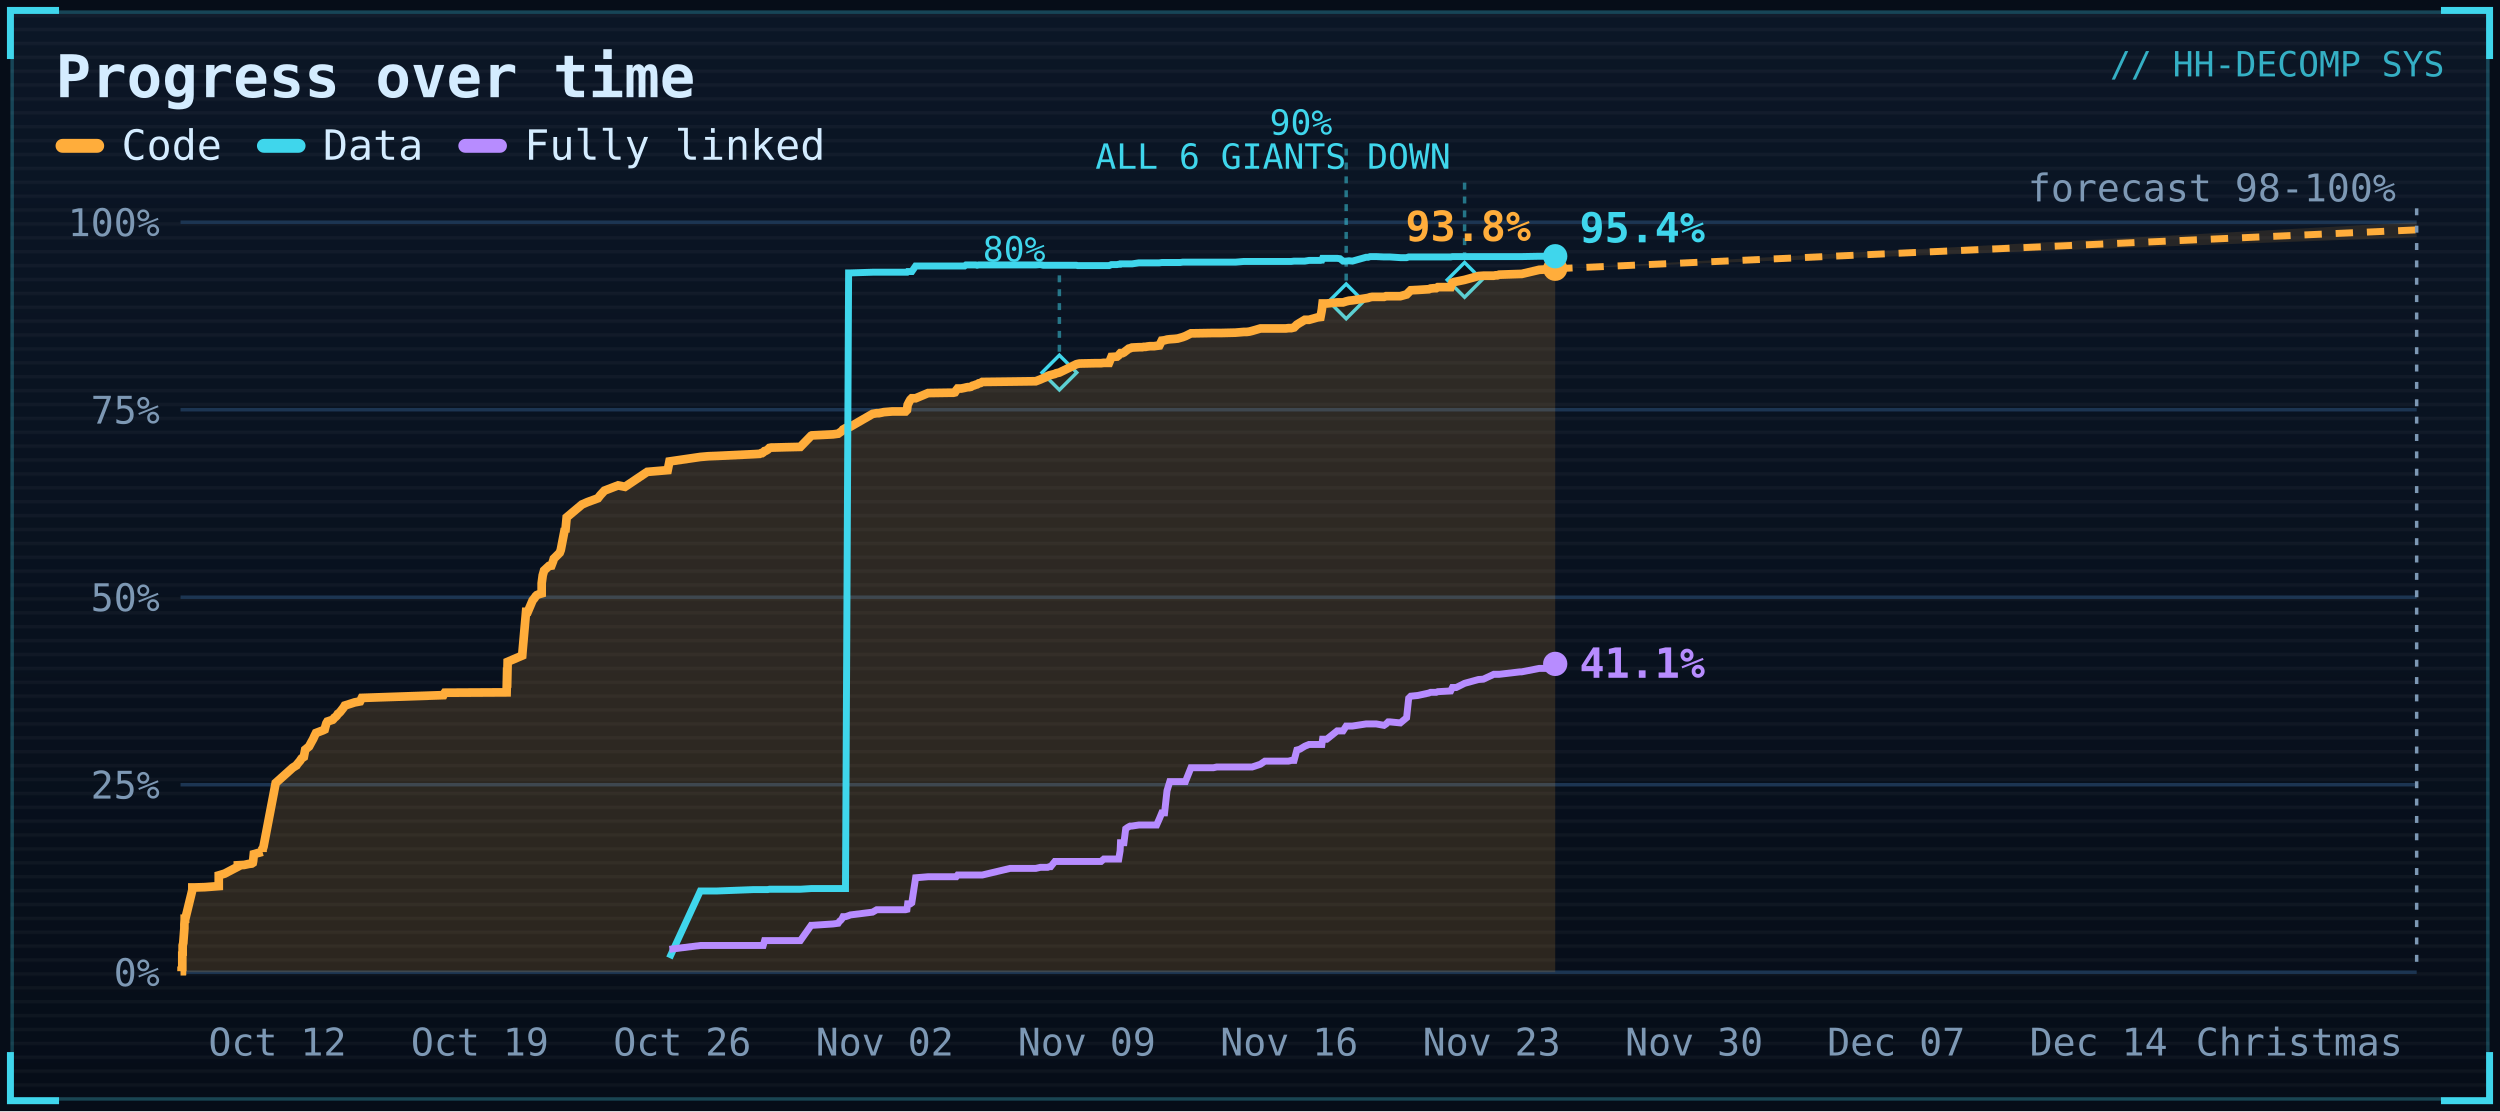
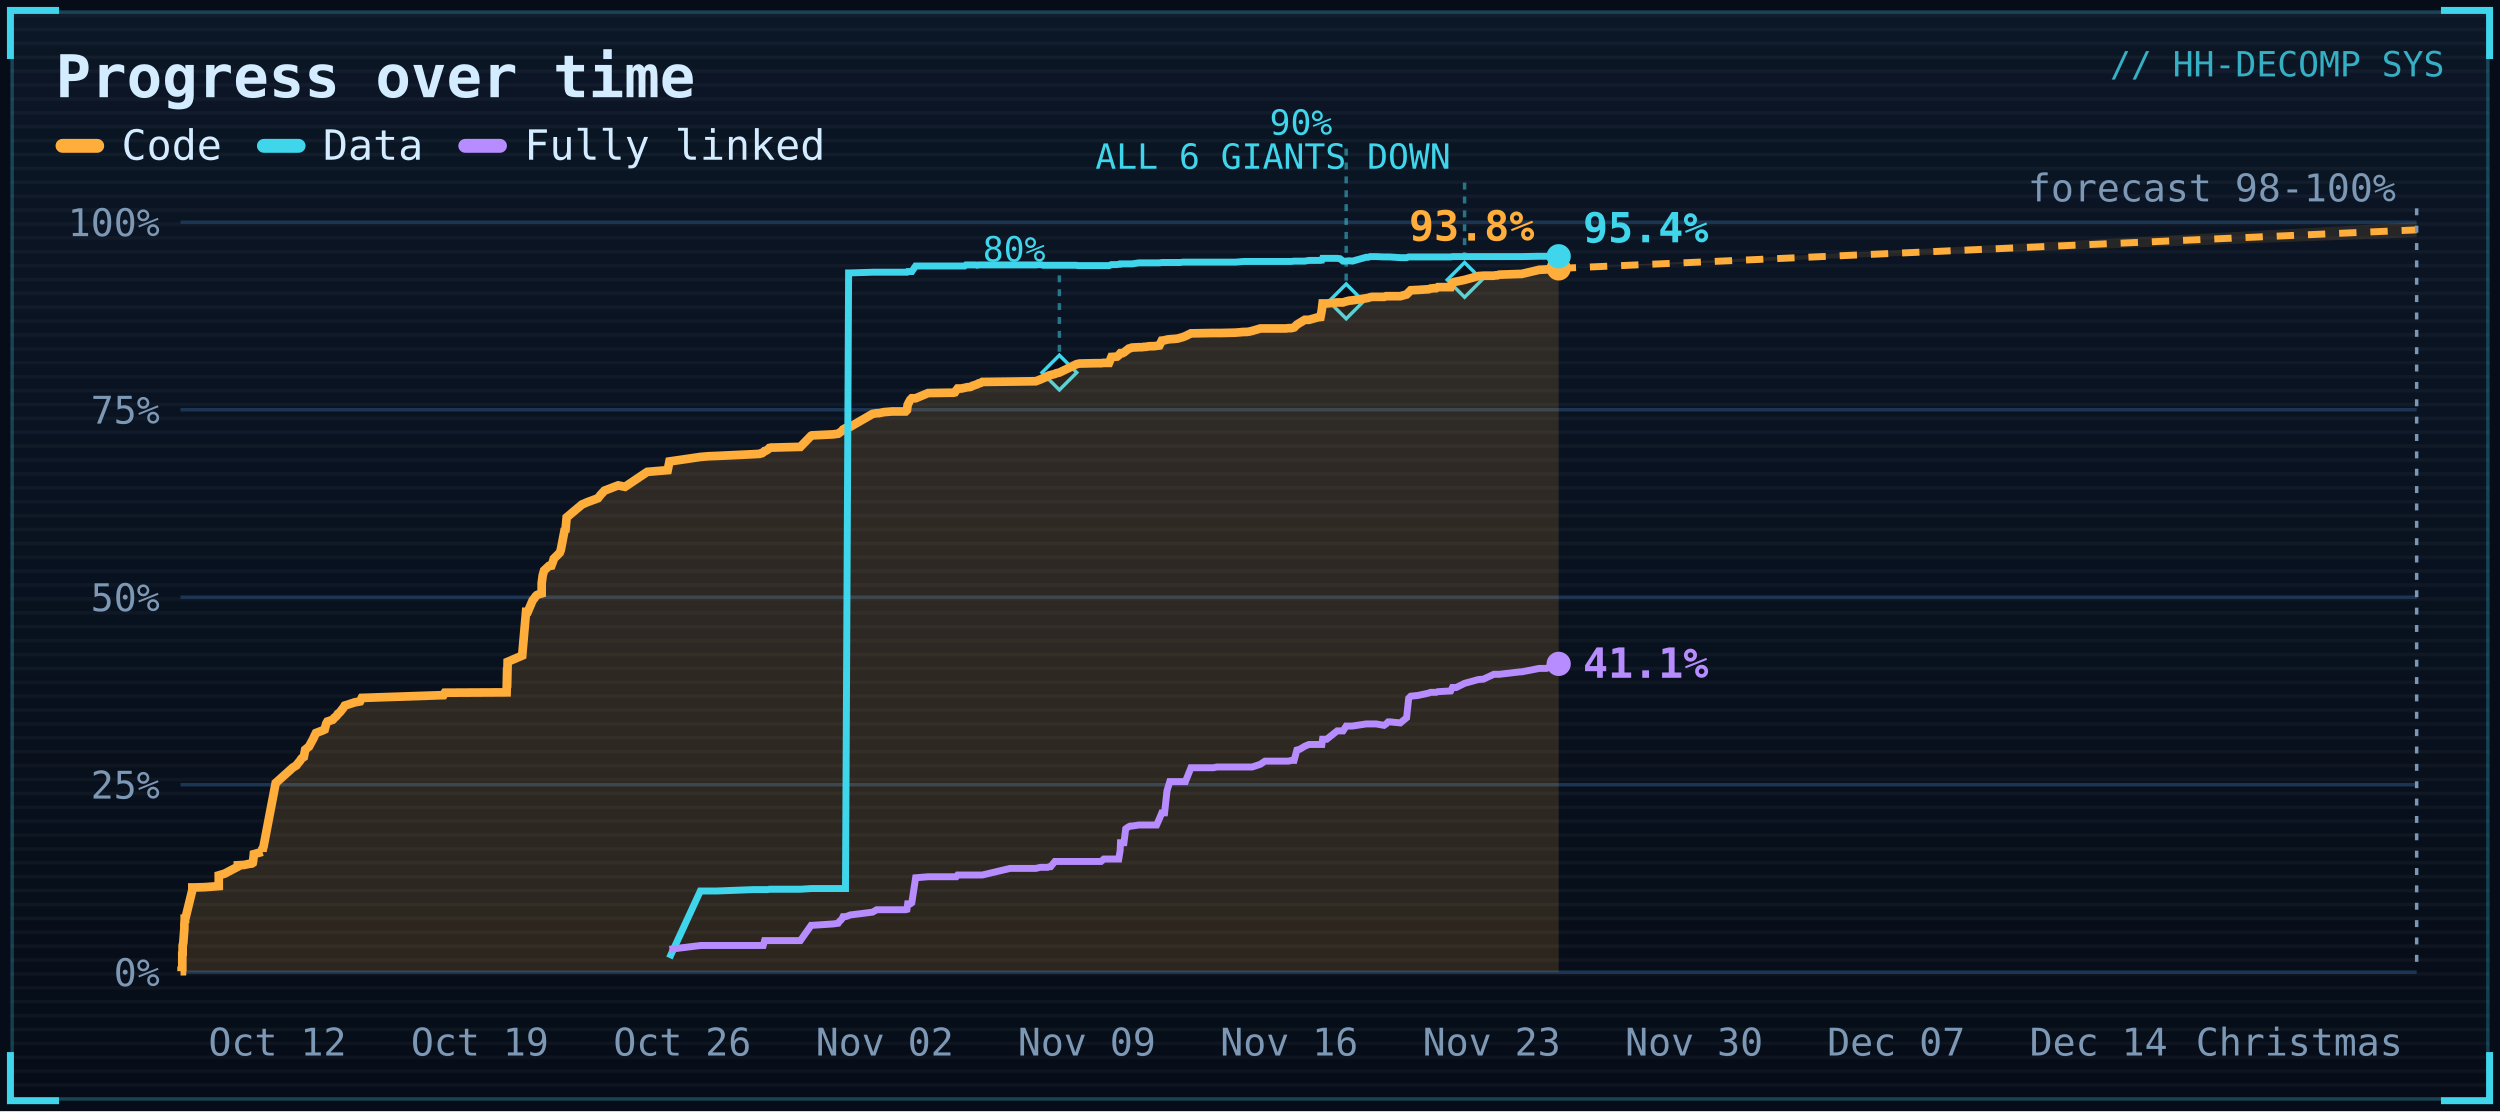
<svg xmlns="http://www.w3.org/2000/svg" viewBox="0 0 720 320" width="720" height="320" font-family="'Share Tech Mono','Eurostile','Bank Gothic',Consolas,'DejaVu Sans Mono',monospace" role="img" aria-label="Progress over time">
  <defs>
    <pattern id="scan" width="4" height="4" patternUnits="userSpaceOnUse">
      <rect width="4" height="1" fill="#ffffff" opacity="0.035" />
    </pattern>
    <linearGradient id="panel" x1="0" y1="0" x2="0" y2="1">
      <stop offset="0" stop-color="#0b1626" />
      <stop offset="1" stop-color="#060d18" />
    </linearGradient>
  </defs>
  <rect width="100%" height="100%" fill="#060d18" />
  <rect x="3" y="3" width="714" height="314" fill="url(#panel)" />
  <rect x="3" y="3" width="714" height="314" fill="url(#scan)" />
  <rect x="3.5" y="3.5" width="713" height="313" fill="none" stroke="#3fd6ec" stroke-opacity="0.25" />
  <path d="M3,17 V3 H17" fill="none" stroke="#3fd6ec" stroke-width="2" />
  <path d="M703,3 H717 V17" fill="none" stroke="#3fd6ec" stroke-width="2" />
  <path d="M3,303 V317 H17" fill="none" stroke="#3fd6ec" stroke-width="2" />
  <path d="M703,317 H717 V303" fill="none" stroke="#3fd6ec" stroke-width="2" />
  <text x="704" y="22" font-size="10" fill="#3fd6ec" text-anchor="end" opacity="0.8">// HH-DECOMP SYS</text>
  <text x="16" y="28" font-size="17" font-weight="600" fill="#d4ecff">Progress over time</text>
  <rect x="16" y="40" width="14" height="4" rx="2" fill="#ffad3b" />
  <text x="35" y="46" font-size="12" fill="#d4ecff">Code</text>
  <rect x="74" y="40" width="14" height="4" rx="2" fill="#3fd6ec" />
  <text x="93" y="46" font-size="12" fill="#d4ecff">Data</text>
  <rect x="132" y="40" width="14" height="4" rx="2" fill="#b78cff" />
  <text x="151" y="46" font-size="12" fill="#d4ecff">Fully linked</text>
  <line x1="52" y1="280.0" x2="696" y2="280.0" stroke="#1c3552" />
  <text x="46" y="284.0" font-size="11" fill="#7d98b4" text-anchor="end">0%</text>
  <line x1="52" y1="226.0" x2="696" y2="226.0" stroke="#1c3552" />
  <text x="46" y="230.0" font-size="11" fill="#7d98b4" text-anchor="end">25%</text>
  <line x1="52" y1="172.0" x2="696" y2="172.0" stroke="#1c3552" />
  <text x="46" y="176.0" font-size="11" fill="#7d98b4" text-anchor="end">50%</text>
  <line x1="52" y1="118.0" x2="696" y2="118.0" stroke="#1c3552" />
  <text x="46" y="122.0" font-size="11" fill="#7d98b4" text-anchor="end">75%</text>
  <line x1="52" y1="64.0" x2="696" y2="64.0" stroke="#1c3552" />
  <text x="46" y="68.0" font-size="11" fill="#7d98b4" text-anchor="end">100%</text>
  <text x="79.9" y="304" font-size="11" fill="#7d98b4" text-anchor="middle">Oct 12</text>
  <text x="138.2" y="304" font-size="11" fill="#7d98b4" text-anchor="middle">Oct 19</text>
  <text x="196.5" y="304" font-size="11" fill="#7d98b4" text-anchor="middle">Oct 26</text>
  <text x="254.8" y="304" font-size="11" fill="#7d98b4" text-anchor="middle">Nov 02</text>
  <text x="313.0" y="304" font-size="11" fill="#7d98b4" text-anchor="middle">Nov 09</text>
  <text x="371.3" y="304" font-size="11" fill="#7d98b4" text-anchor="middle">Nov 16</text>
  <text x="429.6" y="304" font-size="11" fill="#7d98b4" text-anchor="middle">Nov 23</text>
  <text x="487.9" y="304" font-size="11" fill="#7d98b4" text-anchor="middle">Nov 30</text>
  <text x="546.1" y="304" font-size="11" fill="#7d98b4" text-anchor="middle">Dec 07</text>
  <text x="604.4" y="304" font-size="11" fill="#7d98b4" text-anchor="middle">Dec 14</text>
-   <polygon points="447.9,77.4 696.0,64.0 696.0,68.3" fill="#ffad3b" opacity="0.12" />
-   <line x1="447.9" y1="77.4" x2="696.0" y2="66.2" stroke="#ffad3b" stroke-width="2" stroke-dasharray="5,4" />
+   <polygon points="448.9,77.3 696.0,64.0 696.0,68.3" fill="#ffad3b" opacity="0.12" />
+   <line x1="448.9" y1="77.3" x2="696.0" y2="66.2" stroke="#ffad3b" stroke-width="2" stroke-dasharray="5,4" />
  <line x1="696.0" y1="60" x2="696.0" y2="280.0" stroke="#7d98b4" stroke-dasharray="2,3" />
  <text x="692.0" y="304" font-size="11" fill="#7d98b4" text-anchor="end">Christmas</text>
  <text x="690.0" y="58.0" font-size="11" fill="#7d98b4" text-anchor="end">forecast 98-100%</text>
  <path d="M305.1,102.3 l5,5 l-5,5 l-5,-5 z" fill="#060d18" stroke="#3fd6ec" />
  <line x1="305.1" y1="101.3" x2="305.1" y2="77.3" stroke="#3fd6ec" stroke-opacity="0.5" stroke-dasharray="2,2" />
  <text x="301.1" y="75.3" font-size="10" fill="#3fd6ec" text-anchor="end">80%</text>
  <path d="M387.7,81.8 l5,5 l-5,5 l-5,-5 z" fill="#060d18" stroke="#3fd6ec" />
  <line x1="387.7" y1="80.8" x2="387.7" y2="40.8" stroke="#3fd6ec" stroke-opacity="0.5" stroke-dasharray="2,2" />
  <text x="383.7" y="38.8" font-size="10" fill="#3fd6ec" text-anchor="end">90%</text>
  <path d="M421.8,75.6 l5,5 l-5,5 l-5,-5 z" fill="#060d18" stroke="#3fd6ec" />
  <line x1="421.8" y1="74.6" x2="421.8" y2="50.6" stroke="#3fd6ec" stroke-opacity="0.5" stroke-dasharray="2,2" />
  <text x="417.8" y="48.6" font-size="10" fill="#3fd6ec" text-anchor="end">ALL 6 GIANTS DOWN</text>
-   <polygon points="52.0,280.0 52.0,279.7 52.0,279.7 52.1,279.7 52.1,279.7 52.3,279.7 52.3,279.7 52.3,279.7 52.3,279.7 52.3,279.6 52.3,279.6 52.3,279.6 52.3,279.6 52.4,279.6 52.4,279.5 52.4,279.5 52.4,279.5 52.4,279.5 52.4,279.5 52.4,279.4 52.4,279.4 52.4,279.4 52.4,279.4 52.4,279.4 52.4,279.3 52.4,279.3 52.4,279.3 52.4,279.3 52.4,279.2 52.4,279.2 52.5,279.1 52.5,279.1 52.5,279.0 52.5,279.0 52.5,278.9 52.5,278.9 52.5,278.9 52.5,278.8 52.5,278.8 52.5,278.7 52.5,278.7 52.5,278.6 52.5,274.0 52.6,275.3 52.6,274.0 52.6,274.0 52.6,274.0 52.6,272.9 52.6,272.3 52.8,271.5 52.8,271.3 53.1,267.4 53.1,267.0 53.1,266.2 53.2,264.8 53.2,264.7 53.2,264.6 53.3,264.6 53.3,264.4 53.3,264.3 53.3,264.4 53.3,264.4 53.3,264.4 53.4,264.5 55.4,256.3 55.4,255.7 55.4,255.6 55.7,255.6 55.8,255.6 59.0,255.5 63.0,255.2 63.0,252.1 64.7,251.6 68.5,249.6 68.5,249.2 70.3,249.1 71.7,248.8 72.5,248.7 72.5,248.7 72.8,248.5 72.9,248.0 73.1,246.0 75.6,245.3 75.6,245.4 75.6,244.5 75.7,244.4 75.9,243.8 79.4,225.5 84.3,221.1 85.4,220.4 85.5,220.2 86.5,219.0 86.6,218.8 86.9,218.4 87.5,218.0 87.9,215.9 89.0,215.0 89.7,213.7 90.2,212.8 90.6,211.9 91.0,211.1 93.1,210.3 93.5,210.1 93.7,209.3 94.0,208.3 94.3,207.8 95.8,207.3 96.0,207.1 96.3,206.7 96.6,206.5 97.0,206.1 97.3,205.6 97.6,205.4 98.0,205.0 98.3,204.6 98.7,204.1 99.0,203.7 99.3,203.2 101.5,202.5 102.1,202.3 103.7,202.0 104.2,201.0 127.7,200.2 127.9,199.8 128.1,199.5 145.9,199.4 146.0,195.1 146.1,195.2 146.2,190.6 150.4,188.8 150.5,187.5 151.5,176.2 152.0,176.2 153.4,172.9 153.9,172.3 154.3,171.7 154.6,171.4 155.3,171.1 156.0,170.9 156.0,168.0 156.3,165.7 156.7,164.3 158.1,163.0 158.8,162.9 159.3,161.6 159.5,160.9 161.2,159.2 161.5,158.4 162.7,152.2 162.8,153.3 163.2,149.0 167.6,145.3 169.2,144.6 172.2,143.5 172.9,142.6 174.1,141.3 178.0,139.8 180.0,140.2 186.4,135.9 192.3,135.4 192.8,132.9 201.7,131.6 204.0,131.4 206.6,131.3 217.1,130.8 218.8,130.7 219.2,130.5 219.5,130.5 219.8,130.3 220.2,129.9 220.6,129.8 221.1,129.5 221.6,129.0 222.1,128.9 222.6,128.9 226.3,128.8 230.5,128.7 233.6,125.5 233.8,125.4 239.9,125.1 241.4,124.9 241.8,124.6 242.1,124.4 242.5,124.1 242.8,123.7 243.5,123.3 244.4,123.1 244.9,122.9 251.3,119.2 252.5,119.0 253.1,119.0 254.1,118.8 254.5,118.7 257.0,118.5 260.8,118.5 261.2,118.1 261.4,116.6 261.8,115.8 262.2,115.1 262.6,114.7 263.7,114.7 267.3,113.2 267.5,113.2 273.9,113.1 274.6,113.1 275.0,113.0 275.4,112.4 275.8,111.9 276.4,111.9 276.8,111.9 277.3,111.8 277.8,111.7 278.2,111.6 278.7,111.5 279.1,111.5 279.6,111.4 280.1,111.1 280.5,111.0 281.0,110.8 281.4,110.7 281.9,110.4 282.4,110.3 282.9,110.0 290.9,109.9 298.3,109.8 299.6,109.3 300.5,108.9 301.3,108.6 301.7,108.3 302.2,108.1 302.6,108.0 303.8,107.7 304.2,107.5 305.1,107.3 310.0,104.9 310.4,104.8 310.9,104.7 315.6,104.6 316.0,104.6 317.1,104.6 317.9,104.5 318.9,104.5 319.4,104.5 320.1,102.8 321.7,102.7 322.2,102.3 322.6,101.8 322.7,101.7 323.3,101.7 323.7,101.5 324.2,101.1 324.6,100.8 325.1,100.4 325.5,100.3 326.0,100.1 328.0,100.0 328.9,100.0 329.4,99.9 329.9,99.9 330.4,99.8 331.2,99.7 331.7,99.7 332.4,99.7 333.1,99.6 333.9,99.5 334.6,98.1 335.4,98.0 336.1,97.8 336.9,97.7 338.3,97.6 339.2,97.5 339.9,97.3 340.6,97.1 341.4,96.8 343.0,96.0 343.8,96.0 349.5,95.9 350.4,95.9 351.1,95.9 351.8,95.9 355.8,95.8 358.2,95.6 359.0,95.6 359.8,95.5 360.6,95.3 363.0,94.6 364.3,94.6 370.3,94.6 371.1,94.5 371.9,94.5 372.7,94.3 373.5,93.5 374.3,93.0 375.8,92.1 377.0,92.1 379.5,91.4 380.3,91.3 380.6,89.7 380.7,89.1 380.9,87.4 382.1,87.4 385.1,87.1 385.9,87.1 386.8,87.1 387.7,86.8 388.5,86.6 389.5,86.5 393.4,85.9 394.0,85.8 394.6,85.6 395.2,85.5 395.8,85.5 396.4,85.5 398.6,85.5 399.2,85.3 399.8,85.3 400.3,85.3 403.3,85.3 405.1,84.8 405.7,84.2 406.3,83.6 408.3,83.5 411.5,83.3 412.0,83.1 413.0,83.0 413.6,83.0 414.1,82.7 417.8,82.7 418.3,81.4 418.8,81.2 419.4,81.1 421.8,80.6 425.8,79.5 427.2,79.4 430.2,79.4 430.7,79.3 431.2,79.3 431.8,79.1 437.7,78.9 438.2,78.9 443.3,77.7 445.4,77.6 447.9,77.4 447.9,280.0" fill="#ffad3b" opacity="0.15" />
-   <polyline points="52.0,279.7 52.0,279.7 52.1,279.7 52.1,279.7 52.3,279.7 52.3,279.7 52.3,279.7 52.3,279.7 52.3,279.6 52.3,279.6 52.3,279.6 52.3,279.6 52.4,279.6 52.4,279.5 52.4,279.5 52.4,279.5 52.4,279.5 52.4,279.5 52.4,279.4 52.4,279.4 52.4,279.4 52.4,279.4 52.4,279.4 52.4,279.3 52.4,279.3 52.4,279.3 52.4,279.3 52.4,279.2 52.4,279.2 52.5,279.1 52.5,279.1 52.5,279.0 52.5,279.0 52.5,278.9 52.5,278.9 52.5,278.9 52.5,278.8 52.5,278.8 52.5,278.7 52.5,278.7 52.5,278.6 52.5,274.0 52.6,275.3 52.6,274.0 52.6,274.0 52.6,274.0 52.6,272.9 52.6,272.3 52.8,271.5 52.8,271.3 53.1,267.4 53.1,267.0 53.1,266.2 53.2,264.8 53.2,264.7 53.2,264.6 53.3,264.6 53.3,264.4 53.3,264.3 53.3,264.4 53.3,264.4 53.3,264.4 53.4,264.5 55.4,256.3 55.4,255.7 55.4,255.6 55.7,255.6 55.8,255.6 59.0,255.5 63.0,255.2 63.0,252.1 64.7,251.6 68.5,249.6 68.5,249.2 70.3,249.1 71.7,248.8 72.5,248.7 72.5,248.7 72.8,248.5 72.9,248.0 73.1,246.0 75.6,245.3 75.6,245.4 75.6,244.5 75.7,244.4 75.9,243.8 79.4,225.5 84.3,221.1 85.4,220.4 85.5,220.2 86.5,219.0 86.6,218.8 86.9,218.4 87.5,218.0 87.9,215.9 89.0,215.0 89.7,213.7 90.2,212.8 90.6,211.9 91.0,211.1 93.1,210.3 93.5,210.1 93.7,209.3 94.0,208.3 94.3,207.8 95.8,207.3 96.0,207.1 96.3,206.7 96.6,206.5 97.0,206.1 97.3,205.6 97.6,205.4 98.0,205.0 98.3,204.6 98.7,204.1 99.0,203.7 99.3,203.2 101.5,202.5 102.1,202.3 103.7,202.0 104.2,201.0 127.7,200.2 127.9,199.8 128.1,199.5 145.9,199.4 146.0,195.1 146.1,195.2 146.2,190.6 150.4,188.8 150.5,187.5 151.5,176.2 152.0,176.2 153.4,172.9 153.9,172.3 154.3,171.7 154.6,171.4 155.3,171.1 156.0,170.9 156.0,168.0 156.3,165.7 156.7,164.3 158.1,163.0 158.8,162.9 159.3,161.6 159.5,160.9 161.2,159.2 161.5,158.4 162.7,152.2 162.8,153.3 163.2,149.0 167.6,145.3 169.2,144.6 172.2,143.5 172.9,142.6 174.1,141.3 178.0,139.8 180.0,140.2 186.4,135.9 192.3,135.4 192.8,132.9 201.7,131.6 204.0,131.4 206.6,131.3 217.1,130.8 218.8,130.7 219.2,130.5 219.5,130.5 219.8,130.3 220.2,129.9 220.6,129.8 221.1,129.5 221.6,129.0 222.1,128.9 222.6,128.9 226.3,128.8 230.5,128.7 233.6,125.5 233.8,125.4 239.9,125.1 241.4,124.9 241.8,124.6 242.1,124.4 242.5,124.1 242.8,123.7 243.5,123.3 244.4,123.1 244.9,122.9 251.3,119.2 252.5,119.0 253.1,119.0 254.1,118.8 254.5,118.7 257.0,118.5 260.8,118.5 261.2,118.1 261.4,116.6 261.8,115.8 262.2,115.1 262.6,114.7 263.7,114.7 267.3,113.2 267.5,113.2 273.9,113.1 274.6,113.1 275.0,113.0 275.4,112.4 275.8,111.9 276.4,111.9 276.8,111.9 277.3,111.8 277.8,111.7 278.2,111.6 278.7,111.5 279.1,111.5 279.6,111.4 280.1,111.1 280.5,111.0 281.0,110.8 281.4,110.7 281.9,110.4 282.4,110.3 282.9,110.0 290.9,109.9 298.3,109.8 299.6,109.3 300.5,108.9 301.3,108.6 301.7,108.3 302.2,108.1 302.6,108.0 303.8,107.7 304.2,107.5 305.1,107.3 310.0,104.9 310.4,104.8 310.9,104.7 315.6,104.6 316.0,104.6 317.1,104.6 317.9,104.5 318.9,104.5 319.4,104.5 320.1,102.8 321.7,102.7 322.2,102.3 322.6,101.8 322.7,101.7 323.3,101.7 323.7,101.5 324.2,101.1 324.6,100.8 325.1,100.4 325.5,100.3 326.0,100.1 328.0,100.0 328.9,100.0 329.4,99.9 329.9,99.9 330.4,99.8 331.2,99.7 331.7,99.7 332.4,99.7 333.1,99.6 333.9,99.5 334.6,98.1 335.4,98.0 336.1,97.8 336.9,97.7 338.3,97.6 339.2,97.5 339.9,97.3 340.6,97.1 341.4,96.8 343.0,96.0 343.8,96.0 349.5,95.9 350.4,95.9 351.1,95.9 351.8,95.9 355.8,95.8 358.2,95.6 359.0,95.6 359.8,95.5 360.6,95.3 363.0,94.6 364.3,94.6 370.3,94.6 371.1,94.5 371.9,94.5 372.7,94.3 373.5,93.5 374.3,93.0 375.8,92.1 377.0,92.1 379.5,91.4 380.3,91.3 380.6,89.7 380.7,89.1 380.9,87.4 382.1,87.4 385.1,87.1 385.9,87.1 386.8,87.1 387.7,86.8 388.5,86.6 389.5,86.5 393.4,85.9 394.0,85.8 394.6,85.6 395.2,85.5 395.8,85.5 396.4,85.5 398.6,85.5 399.2,85.3 399.8,85.3 400.3,85.3 403.3,85.3 405.1,84.8 405.7,84.2 406.3,83.6 408.3,83.5 411.5,83.3 412.0,83.1 413.0,83.0 413.6,83.0 414.1,82.7 417.8,82.7 418.3,81.4 418.8,81.2 419.4,81.1 421.8,80.6 425.8,79.5 427.2,79.4 430.2,79.4 430.7,79.3 431.2,79.3 431.8,79.1 437.7,78.9 438.2,78.9 443.3,77.7 445.4,77.6 447.9,77.4" fill="none" stroke="#ffad3b" stroke-width="2.5" />
-   <circle cx="447.9" cy="77.4" r="3.5" fill="#ffad3b" />
-   <text x="440.9" y="69.4" font-size="12" font-weight="600" fill="#ffad3b" text-anchor="end">93.8%</text>
-   <polyline points="192.8,275.9 201.7,256.6 204.0,256.6 206.6,256.6 217.1,256.2 218.8,256.2 219.2,256.2 219.5,256.2 219.8,256.2 220.2,256.2 220.6,256.2 221.1,256.2 221.6,256.1 222.1,256.1 222.6,256.1 226.3,256.1 230.5,256.1 233.6,255.9 233.8,255.9 239.9,255.9 241.4,255.9 241.8,255.9 242.1,255.9 242.5,255.9 242.8,255.9 243.5,255.9 244.4,78.6 244.9,78.6 251.3,78.4 252.5,78.4 253.1,78.4 254.1,78.4 254.5,78.4 257.0,78.4 260.8,78.4 261.2,78.4 261.4,78.2 261.8,78.2 262.2,78.2 262.6,78.2 263.7,76.6 267.3,76.6 267.5,76.6 273.9,76.6 274.6,76.6 275.0,76.6 275.4,76.6 275.8,76.6 276.4,76.6 276.8,76.6 277.3,76.6 277.8,76.6 278.2,76.3 278.7,76.3 279.1,76.3 279.6,76.3 280.1,76.3 280.5,76.3 281.0,76.3 281.4,76.4 281.9,76.3 282.4,76.3 282.9,76.3 290.9,76.3 298.3,76.3 299.6,76.2 300.5,76.4 301.3,76.4 301.7,76.4 302.2,76.4 302.6,76.4 303.8,76.4 304.2,76.4 305.1,76.4 310.0,76.4 310.4,76.5 310.9,76.5 315.6,76.5 316.0,76.5 317.1,76.5 317.9,76.5 318.9,76.5 319.4,76.5 320.1,76.2 321.7,76.2 322.2,76.1 322.6,76.1 322.7,76.0 323.3,76.0 323.7,76.0 324.2,76.0 324.6,76.0 325.1,76.0 325.5,76.0 326.0,76.0 328.0,75.7 328.9,75.7 329.4,75.7 329.9,75.7 330.4,75.7 331.2,75.7 331.7,75.7 332.4,75.7 333.1,75.7 333.9,75.7 334.6,75.6 335.4,75.6 336.1,75.6 336.9,75.6 338.3,75.6 339.2,75.6 339.9,75.6 340.6,75.5 341.4,75.5 343.0,75.5 343.8,75.5 349.5,75.5 350.4,75.5 351.1,75.5 351.8,75.5 355.8,75.5 358.2,75.3 359.0,75.3 359.8,75.3 360.6,75.3 363.0,75.3 364.3,75.3 370.3,75.3 371.1,75.3 371.9,75.3 372.7,75.2 373.5,75.2 374.3,75.2 375.8,75.2 377.0,75.0 379.5,75.0 380.3,75.0 380.6,74.9 380.7,74.9 380.9,74.4 382.1,74.4 385.1,74.4 385.9,74.5 386.8,75.2 387.7,75.2 388.5,75.1 389.5,75.2 393.4,74.1 394.0,74.1 394.6,73.9 395.2,73.9 395.8,73.9 396.4,73.9 398.6,74.0 399.2,74.0 399.8,74.0 400.3,74.0 403.3,74.2 405.1,74.2 405.7,74.0 406.3,74.0 408.3,74.0 411.5,74.0 412.0,74.0 413.0,74.0 413.6,74.0 414.1,74.0 417.8,74.0 418.3,73.9 418.8,73.9 419.4,73.9 421.8,73.9 425.8,73.9 427.2,73.9 430.2,73.9 430.7,73.9 431.2,73.9 431.8,73.9 437.7,73.9 438.2,73.9 443.3,73.8 445.4,73.8 447.9,73.8" fill="none" stroke="#3fd6ec" stroke-width="2" />
-   <circle cx="447.9" cy="73.8" r="3.5" fill="#3fd6ec" />
-   <text x="454.9" y="69.8" font-size="12" font-weight="600" fill="#3fd6ec">95.4%</text>
-   <polyline points="192.8,273.4 201.7,272.3 204.0,272.3 206.6,272.3 217.1,272.3 218.8,272.3 219.2,272.3 219.5,272.3 219.8,272.3 220.2,270.9 220.6,270.9 221.1,270.9 221.6,270.9 222.1,270.9 222.6,270.9 226.3,270.9 230.5,270.9 233.6,266.5 233.8,266.5 239.9,266.1 241.4,265.9 241.8,265.3 242.1,265.1 242.5,264.6 242.8,264.0 243.5,264.0 244.4,263.7 244.9,263.5 251.3,262.7 252.5,262.0 253.1,262.0 254.1,262.0 254.5,262.0 257.0,262.0 260.8,262.0 261.2,261.9 261.4,260.3 261.8,260.3 262.2,260.3 262.6,260.0 263.7,252.8 267.3,252.5 267.5,252.5 273.9,252.5 274.6,252.5 275.0,252.5 275.4,252.5 275.8,252.0 276.4,252.0 276.8,252.0 277.3,252.0 277.8,252.0 278.2,252.0 278.7,252.0 279.1,252.0 279.6,252.0 280.1,252.0 280.5,252.0 281.0,252.0 281.4,252.0 281.9,252.0 282.4,252.0 282.9,252.0 290.9,250.1 298.3,250.1 299.6,249.8 300.5,249.8 301.3,249.8 301.7,249.8 302.2,249.6 302.6,249.6 303.8,248.1 304.2,248.1 305.1,248.1 310.0,248.1 310.4,248.1 310.9,248.1 315.6,248.1 316.0,248.1 317.1,248.1 317.9,247.4 318.9,247.4 319.4,247.4 320.1,247.4 321.7,247.4 322.2,247.4 322.6,245.0 322.7,242.7 323.3,242.7 323.7,242.7 324.2,238.7 324.6,238.4 325.1,238.1 325.5,237.9 326.0,237.9 328.0,237.6 328.9,237.6 329.4,237.6 329.9,237.6 330.4,237.6 331.2,237.6 331.7,237.6 332.4,237.6 333.1,237.6 333.9,235.8 334.6,234.1 335.4,234.1 336.1,227.7 336.9,225.1 338.3,225.1 339.2,225.1 339.9,225.1 340.6,225.1 341.4,225.1 343.0,221.1 343.8,221.1 349.5,221.1 350.4,220.9 351.1,220.9 351.8,220.9 355.8,220.9 358.2,220.9 359.0,220.9 359.8,220.9 360.6,220.9 363.0,220.1 364.3,219.2 370.3,219.2 371.1,219.2 371.9,219.0 372.7,219.0 373.5,216.0 374.3,215.8 375.8,214.9 377.0,214.4 379.5,214.4 380.3,214.4 380.6,214.4 380.7,214.4 380.9,212.9 382.1,212.9 385.1,210.5 385.9,210.5 386.8,210.5 387.7,209.1 388.5,209.1 389.5,209.1 393.4,208.5 394.0,208.5 394.6,208.5 395.2,208.5 395.8,208.5 396.4,208.5 398.6,208.9 399.2,208.5 399.8,207.9 400.3,207.9 403.3,208.2 405.1,206.7 405.7,201.1 406.3,200.5 408.3,200.3 411.5,199.6 412.0,199.4 413.0,199.4 413.6,199.4 414.1,199.2 417.8,199.0 418.3,198.0 418.8,198.0 419.4,198.0 421.8,196.8 425.8,195.7 427.2,195.6 430.2,194.2 430.7,194.2 431.2,194.2 431.8,194.2 437.7,193.5 438.2,193.5 443.3,192.5 445.4,192.5 447.9,191.2" fill="none" stroke="#b78cff" stroke-width="2" />
-   <circle cx="447.9" cy="191.2" r="3.5" fill="#b78cff" />
-   <text x="454.9" y="195.2" font-size="12" font-weight="600" fill="#b78cff">41.1%</text>
+   <polygon points="52.0,280.0 52.0,279.7 52.0,279.7 52.1,279.7 52.1,279.7 52.3,279.7 52.3,279.7 52.3,279.7 52.3,279.7 52.3,279.6 52.3,279.6 52.3,279.6 52.3,279.6 52.4,279.6 52.4,279.5 52.4,279.5 52.4,279.5 52.4,279.5 52.4,279.5 52.4,279.4 52.4,279.4 52.4,279.4 52.4,279.4 52.4,279.4 52.4,279.3 52.4,279.3 52.4,279.3 52.4,279.3 52.4,279.2 52.4,279.2 52.5,279.1 52.5,279.1 52.5,279.0 52.5,279.0 52.5,278.9 52.5,278.9 52.5,278.9 52.5,278.8 52.5,278.8 52.5,278.7 52.5,278.7 52.5,278.6 52.5,274.0 52.6,275.3 52.6,274.0 52.6,274.0 52.6,274.0 52.6,272.9 52.6,272.3 52.8,271.5 52.8,271.3 53.1,267.4 53.1,267.0 53.1,266.2 53.2,264.8 53.2,264.7 53.2,264.6 53.3,264.6 53.3,264.4 53.3,264.3 53.3,264.4 53.3,264.4 53.3,264.4 53.4,264.5 55.4,256.3 55.4,255.7 55.4,255.6 55.7,255.6 55.8,255.6 59.0,255.5 63.0,255.2 63.0,252.1 64.7,251.6 68.5,249.6 68.5,249.2 70.3,249.1 71.7,248.8 72.5,248.7 72.5,248.7 72.8,248.5 72.9,248.0 73.1,246.0 75.6,245.3 75.6,245.4 75.6,244.5 75.7,244.4 75.9,243.8 79.4,225.5 84.3,221.1 85.4,220.4 85.5,220.2 86.5,219.0 86.6,218.8 86.9,218.4 87.5,218.0 87.9,215.9 89.0,215.0 89.7,213.7 90.2,212.8 90.6,211.9 91.0,211.1 93.1,210.3 93.5,210.1 93.7,209.3 94.0,208.3 94.3,207.8 95.8,207.3 96.0,207.1 96.3,206.7 96.6,206.5 97.0,206.1 97.3,205.6 97.6,205.4 98.0,205.0 98.3,204.6 98.7,204.1 99.0,203.7 99.3,203.2 101.5,202.5 102.1,202.3 103.7,202.0 104.2,201.0 127.7,200.2 127.9,199.8 128.1,199.5 145.9,199.4 146.0,195.1 146.1,195.2 146.2,190.6 150.4,188.8 150.5,187.5 151.5,176.2 152.0,176.2 153.4,172.9 153.9,172.3 154.3,171.7 154.6,171.4 155.3,171.1 156.0,170.9 156.0,168.0 156.3,165.7 156.7,164.3 158.1,163.0 158.8,162.9 159.3,161.6 159.5,160.9 161.2,159.2 161.5,158.4 162.7,152.2 162.8,153.3 163.2,149.0 167.6,145.3 169.2,144.6 172.2,143.5 172.9,142.6 174.1,141.3 178.0,139.8 180.0,140.2 186.4,135.9 192.3,135.4 192.8,132.9 201.7,131.6 204.0,131.4 206.6,131.3 217.1,130.8 218.8,130.7 219.2,130.5 219.5,130.5 219.8,130.3 220.2,129.9 220.6,129.8 221.1,129.5 221.6,129.0 222.1,128.9 222.6,128.9 226.3,128.8 230.5,128.7 233.6,125.5 233.8,125.4 239.9,125.1 241.4,124.9 241.8,124.6 242.1,124.4 242.5,124.1 242.8,123.7 243.5,123.3 244.4,123.1 244.9,122.9 251.3,119.2 252.5,119.0 253.1,119.0 254.1,118.8 254.5,118.7 257.0,118.5 260.8,118.5 261.2,118.1 261.4,116.6 261.8,115.8 262.2,115.1 262.6,114.7 263.7,114.7 267.3,113.2 267.5,113.2 273.9,113.1 274.6,113.1 275.0,113.0 275.4,112.4 275.8,111.9 276.4,111.9 276.8,111.9 277.3,111.8 277.8,111.7 278.2,111.6 278.7,111.5 279.1,111.5 279.6,111.4 280.1,111.1 280.5,111.0 281.0,110.8 281.4,110.7 281.9,110.4 282.4,110.3 282.9,110.0 290.9,109.9 298.3,109.8 299.6,109.3 300.5,108.9 301.3,108.6 301.7,108.3 302.2,108.1 302.6,108.0 303.8,107.7 304.2,107.5 305.1,107.3 310.0,104.9 310.4,104.8 310.9,104.7 315.6,104.6 316.0,104.6 317.1,104.6 317.9,104.5 318.9,104.5 319.4,104.5 320.1,102.8 321.7,102.7 322.2,102.3 322.6,101.8 322.7,101.7 323.3,101.7 323.7,101.5 324.2,101.1 324.6,100.8 325.1,100.4 325.5,100.3 326.0,100.1 328.0,100.0 328.9,100.0 329.4,99.9 329.9,99.9 330.4,99.8 331.2,99.7 331.7,99.7 332.4,99.7 333.1,99.6 333.9,99.5 334.6,98.1 335.4,98.0 336.1,97.8 336.9,97.7 338.3,97.6 339.2,97.5 339.9,97.3 340.6,97.1 341.4,96.8 343.0,96.0 343.8,96.0 349.5,95.9 350.4,95.9 351.1,95.9 351.8,95.9 355.8,95.8 358.2,95.6 359.0,95.6 359.8,95.5 360.6,95.3 363.0,94.6 364.3,94.6 370.3,94.6 371.1,94.5 371.9,94.5 372.7,94.3 373.5,93.5 374.3,93.0 375.8,92.1 377.0,92.1 379.5,91.4 380.3,91.3 380.6,89.7 380.7,89.1 380.9,87.4 382.1,87.4 385.1,87.1 385.9,87.1 386.8,87.1 387.7,86.8 388.5,86.6 389.5,86.5 393.4,85.9 394.0,85.8 394.6,85.6 395.2,85.5 395.8,85.5 396.4,85.5 398.6,85.5 399.2,85.3 399.8,85.3 400.3,85.3 403.3,85.3 405.1,84.8 405.7,84.2 406.3,83.6 408.3,83.5 411.5,83.3 412.0,83.1 413.0,83.0 413.6,83.0 414.1,82.7 417.8,82.7 418.3,81.4 418.8,81.2 419.4,81.1 421.8,80.6 425.8,79.5 427.2,79.4 430.2,79.4 430.7,79.3 431.2,79.3 431.8,79.1 437.7,78.9 438.2,78.9 443.3,77.7 445.4,77.6 447.9,77.4 448.9,77.3 448.9,280.0" fill="#ffad3b" opacity="0.15" />
+   <polyline points="52.0,279.7 52.0,279.7 52.1,279.7 52.1,279.7 52.3,279.7 52.3,279.7 52.3,279.7 52.3,279.7 52.3,279.6 52.3,279.6 52.3,279.6 52.3,279.6 52.4,279.6 52.4,279.5 52.4,279.5 52.4,279.5 52.4,279.5 52.4,279.5 52.4,279.4 52.4,279.4 52.4,279.4 52.4,279.4 52.4,279.4 52.4,279.3 52.4,279.3 52.4,279.3 52.4,279.3 52.4,279.2 52.4,279.2 52.5,279.1 52.5,279.1 52.5,279.0 52.5,279.0 52.5,278.9 52.5,278.9 52.5,278.9 52.5,278.8 52.5,278.8 52.5,278.7 52.5,278.7 52.5,278.6 52.5,274.0 52.6,275.3 52.6,274.0 52.6,274.0 52.6,274.0 52.6,272.9 52.6,272.3 52.8,271.5 52.8,271.3 53.1,267.4 53.1,267.0 53.1,266.2 53.2,264.8 53.2,264.7 53.2,264.6 53.3,264.6 53.3,264.4 53.3,264.3 53.3,264.4 53.3,264.4 53.3,264.4 53.4,264.5 55.4,256.3 55.4,255.7 55.4,255.6 55.7,255.6 55.8,255.6 59.0,255.5 63.0,255.2 63.0,252.1 64.7,251.6 68.5,249.6 68.5,249.2 70.3,249.1 71.7,248.8 72.5,248.7 72.5,248.7 72.8,248.5 72.9,248.0 73.1,246.0 75.6,245.3 75.6,245.4 75.6,244.5 75.7,244.4 75.9,243.8 79.4,225.5 84.3,221.1 85.4,220.4 85.5,220.2 86.5,219.0 86.6,218.8 86.9,218.4 87.5,218.0 87.9,215.9 89.0,215.0 89.7,213.7 90.2,212.8 90.6,211.9 91.0,211.1 93.1,210.3 93.5,210.1 93.7,209.3 94.0,208.3 94.3,207.8 95.8,207.3 96.0,207.1 96.3,206.7 96.6,206.5 97.0,206.1 97.3,205.6 97.6,205.4 98.0,205.0 98.3,204.6 98.7,204.1 99.0,203.7 99.3,203.2 101.5,202.5 102.1,202.3 103.7,202.0 104.2,201.0 127.7,200.2 127.9,199.8 128.1,199.5 145.9,199.4 146.0,195.1 146.1,195.2 146.2,190.6 150.4,188.8 150.5,187.5 151.5,176.2 152.0,176.2 153.4,172.9 153.9,172.3 154.3,171.7 154.6,171.4 155.3,171.1 156.0,170.9 156.0,168.0 156.3,165.7 156.7,164.3 158.1,163.0 158.8,162.9 159.3,161.6 159.5,160.9 161.2,159.2 161.5,158.4 162.7,152.2 162.8,153.3 163.2,149.0 167.6,145.3 169.2,144.6 172.2,143.5 172.9,142.6 174.1,141.3 178.0,139.8 180.0,140.2 186.4,135.9 192.3,135.4 192.8,132.9 201.7,131.6 204.0,131.4 206.6,131.3 217.1,130.8 218.8,130.7 219.2,130.5 219.5,130.5 219.8,130.3 220.2,129.9 220.6,129.8 221.1,129.5 221.6,129.0 222.1,128.9 222.6,128.9 226.3,128.8 230.5,128.7 233.6,125.5 233.8,125.4 239.9,125.1 241.4,124.9 241.8,124.6 242.1,124.4 242.5,124.1 242.8,123.7 243.5,123.3 244.4,123.1 244.9,122.9 251.3,119.2 252.5,119.0 253.1,119.0 254.1,118.8 254.5,118.7 257.0,118.5 260.8,118.5 261.2,118.1 261.4,116.6 261.8,115.8 262.2,115.1 262.6,114.7 263.7,114.7 267.3,113.2 267.5,113.2 273.9,113.1 274.6,113.1 275.0,113.0 275.4,112.4 275.8,111.9 276.4,111.9 276.8,111.9 277.3,111.8 277.8,111.7 278.2,111.6 278.7,111.5 279.1,111.5 279.6,111.4 280.1,111.1 280.5,111.0 281.0,110.8 281.4,110.7 281.9,110.4 282.4,110.3 282.9,110.0 290.9,109.9 298.3,109.8 299.6,109.3 300.5,108.9 301.3,108.6 301.7,108.3 302.2,108.1 302.6,108.0 303.8,107.7 304.2,107.5 305.1,107.3 310.0,104.9 310.4,104.8 310.9,104.7 315.6,104.6 316.0,104.6 317.1,104.6 317.9,104.5 318.9,104.5 319.4,104.5 320.1,102.8 321.7,102.7 322.2,102.3 322.6,101.8 322.7,101.7 323.3,101.7 323.7,101.5 324.2,101.1 324.6,100.8 325.1,100.4 325.5,100.3 326.0,100.1 328.0,100.0 328.9,100.0 329.4,99.9 329.9,99.9 330.4,99.8 331.2,99.7 331.7,99.7 332.4,99.7 333.1,99.6 333.9,99.5 334.6,98.1 335.4,98.0 336.1,97.8 336.9,97.7 338.3,97.6 339.2,97.5 339.9,97.3 340.6,97.1 341.4,96.8 343.0,96.0 343.8,96.0 349.5,95.9 350.4,95.9 351.1,95.9 351.8,95.9 355.8,95.8 358.2,95.6 359.0,95.6 359.8,95.5 360.6,95.3 363.0,94.6 364.3,94.6 370.3,94.6 371.1,94.5 371.9,94.5 372.7,94.3 373.5,93.5 374.3,93.0 375.8,92.1 377.0,92.1 379.5,91.4 380.3,91.3 380.6,89.7 380.7,89.1 380.9,87.4 382.1,87.4 385.1,87.1 385.9,87.1 386.8,87.1 387.7,86.8 388.5,86.6 389.5,86.5 393.4,85.9 394.0,85.8 394.6,85.6 395.2,85.5 395.8,85.5 396.4,85.5 398.6,85.5 399.2,85.3 399.8,85.3 400.3,85.3 403.3,85.3 405.1,84.8 405.7,84.2 406.3,83.6 408.3,83.5 411.5,83.3 412.0,83.1 413.0,83.0 413.6,83.0 414.1,82.7 417.8,82.7 418.3,81.4 418.8,81.2 419.4,81.1 421.8,80.6 425.8,79.5 427.2,79.4 430.2,79.4 430.7,79.3 431.2,79.3 431.8,79.1 437.7,78.9 438.2,78.9 443.3,77.7 445.4,77.6 447.9,77.4 448.9,77.3" fill="none" stroke="#ffad3b" stroke-width="2.5" />
+   <circle cx="448.9" cy="77.3" r="3.5" fill="#ffad3b" />
+   <text x="441.9" y="69.3" font-size="12" font-weight="600" fill="#ffad3b" text-anchor="end">93.8%</text>
+   <polyline points="192.8,275.9 201.7,256.6 204.0,256.6 206.6,256.6 217.1,256.2 218.8,256.2 219.2,256.2 219.5,256.2 219.8,256.2 220.2,256.2 220.6,256.2 221.1,256.2 221.6,256.1 222.1,256.1 222.6,256.1 226.3,256.1 230.5,256.1 233.6,255.9 233.8,255.9 239.9,255.9 241.4,255.9 241.8,255.9 242.1,255.9 242.5,255.9 242.8,255.9 243.5,255.9 244.4,78.6 244.9,78.6 251.3,78.4 252.5,78.4 253.1,78.4 254.1,78.4 254.5,78.4 257.0,78.4 260.8,78.4 261.2,78.4 261.4,78.2 261.8,78.2 262.2,78.2 262.6,78.2 263.7,76.6 267.3,76.6 267.5,76.6 273.9,76.6 274.6,76.6 275.0,76.6 275.4,76.6 275.8,76.6 276.4,76.6 276.8,76.6 277.3,76.6 277.8,76.6 278.2,76.3 278.7,76.3 279.1,76.3 279.6,76.3 280.1,76.3 280.5,76.3 281.0,76.3 281.4,76.4 281.9,76.3 282.4,76.3 282.9,76.3 290.9,76.3 298.3,76.3 299.6,76.2 300.5,76.4 301.3,76.4 301.7,76.4 302.2,76.4 302.6,76.4 303.8,76.4 304.2,76.4 305.1,76.4 310.0,76.4 310.4,76.5 310.9,76.5 315.6,76.5 316.0,76.5 317.1,76.5 317.9,76.5 318.9,76.5 319.4,76.5 320.1,76.2 321.7,76.2 322.2,76.1 322.6,76.1 322.7,76.0 323.3,76.0 323.7,76.0 324.2,76.0 324.6,76.0 325.1,76.0 325.5,76.0 326.0,76.0 328.0,75.7 328.9,75.7 329.4,75.7 329.9,75.7 330.4,75.7 331.2,75.7 331.7,75.7 332.4,75.7 333.1,75.7 333.9,75.7 334.6,75.6 335.4,75.6 336.1,75.6 336.9,75.6 338.3,75.6 339.2,75.6 339.9,75.6 340.6,75.5 341.4,75.5 343.0,75.5 343.8,75.5 349.5,75.5 350.4,75.5 351.1,75.5 351.8,75.5 355.8,75.5 358.2,75.3 359.0,75.3 359.8,75.3 360.6,75.3 363.0,75.3 364.3,75.3 370.3,75.3 371.1,75.3 371.9,75.3 372.7,75.2 373.5,75.2 374.3,75.2 375.8,75.2 377.0,75.0 379.5,75.0 380.3,75.0 380.6,74.9 380.7,74.9 380.9,74.4 382.1,74.4 385.1,74.4 385.9,74.5 386.8,75.2 387.7,75.2 388.5,75.1 389.5,75.2 393.4,74.1 394.0,74.1 394.6,73.9 395.2,73.9 395.8,73.9 396.4,73.9 398.6,74.0 399.2,74.0 399.8,74.0 400.3,74.0 403.3,74.2 405.1,74.2 405.7,74.0 406.3,74.0 408.3,74.0 411.5,74.0 412.0,74.0 413.0,74.0 413.6,74.0 414.1,74.0 417.8,74.0 418.3,73.9 418.8,73.9 419.4,73.9 421.8,73.9 425.8,73.9 427.2,73.9 430.2,73.9 430.7,73.9 431.2,73.9 431.8,73.9 437.7,73.9 438.2,73.9 443.3,73.8 445.4,73.8 447.9,73.8 448.9,73.8" fill="none" stroke="#3fd6ec" stroke-width="2" />
+   <circle cx="448.9" cy="73.8" r="3.5" fill="#3fd6ec" />
+   <text x="455.9" y="69.8" font-size="12" font-weight="600" fill="#3fd6ec">95.4%</text>
+   <polyline points="192.8,273.4 201.7,272.3 204.0,272.3 206.6,272.3 217.1,272.3 218.8,272.3 219.2,272.3 219.5,272.3 219.8,272.3 220.2,270.9 220.6,270.9 221.1,270.9 221.6,270.9 222.1,270.9 222.6,270.9 226.3,270.9 230.5,270.9 233.6,266.5 233.8,266.5 239.9,266.1 241.4,265.9 241.8,265.3 242.1,265.1 242.5,264.6 242.8,264.0 243.5,264.0 244.4,263.7 244.9,263.5 251.3,262.7 252.5,262.0 253.1,262.0 254.1,262.0 254.5,262.0 257.0,262.0 260.8,262.0 261.2,261.9 261.4,260.3 261.8,260.3 262.2,260.3 262.6,260.0 263.7,252.8 267.3,252.5 267.5,252.5 273.9,252.5 274.6,252.5 275.0,252.5 275.4,252.5 275.8,252.0 276.4,252.0 276.8,252.0 277.3,252.0 277.8,252.0 278.2,252.0 278.7,252.0 279.1,252.0 279.6,252.0 280.1,252.0 280.5,252.0 281.0,252.0 281.4,252.0 281.9,252.0 282.4,252.0 282.9,252.0 290.9,250.1 298.3,250.1 299.6,249.8 300.5,249.8 301.3,249.8 301.7,249.8 302.2,249.6 302.6,249.6 303.8,248.1 304.2,248.1 305.1,248.1 310.0,248.1 310.4,248.1 310.9,248.1 315.6,248.1 316.0,248.1 317.1,248.1 317.9,247.4 318.9,247.4 319.4,247.4 320.1,247.4 321.7,247.4 322.2,247.4 322.6,245.0 322.7,242.7 323.3,242.7 323.7,242.7 324.2,238.7 324.6,238.4 325.1,238.1 325.5,237.9 326.0,237.9 328.0,237.6 328.9,237.6 329.4,237.6 329.9,237.6 330.4,237.6 331.2,237.6 331.7,237.6 332.4,237.6 333.1,237.6 333.9,235.8 334.6,234.1 335.4,234.1 336.1,227.7 336.9,225.1 338.3,225.1 339.2,225.1 339.9,225.1 340.6,225.1 341.4,225.1 343.0,221.1 343.8,221.1 349.5,221.1 350.4,220.9 351.1,220.9 351.8,220.9 355.8,220.9 358.2,220.9 359.0,220.9 359.8,220.9 360.6,220.9 363.0,220.1 364.3,219.2 370.3,219.2 371.1,219.2 371.9,219.0 372.7,219.0 373.5,216.0 374.3,215.8 375.8,214.9 377.0,214.4 379.5,214.4 380.3,214.4 380.6,214.4 380.7,214.4 380.9,212.9 382.1,212.9 385.1,210.5 385.9,210.5 386.8,210.5 387.7,209.1 388.5,209.1 389.5,209.1 393.4,208.5 394.0,208.5 394.6,208.5 395.2,208.5 395.8,208.5 396.4,208.5 398.6,208.9 399.2,208.5 399.8,207.9 400.3,207.9 403.3,208.2 405.1,206.7 405.7,201.1 406.3,200.5 408.3,200.3 411.5,199.6 412.0,199.4 413.0,199.4 413.6,199.4 414.1,199.2 417.8,199.0 418.3,198.0 418.8,198.0 419.4,198.0 421.8,196.8 425.8,195.7 427.2,195.6 430.2,194.2 430.7,194.2 431.2,194.2 431.8,194.2 437.7,193.5 438.2,193.5 443.3,192.5 445.4,192.5 447.9,191.2 448.9,191.2" fill="none" stroke="#b78cff" stroke-width="2" />
+   <circle cx="448.9" cy="191.2" r="3.5" fill="#b78cff" />
+   <text x="455.9" y="195.2" font-size="12" font-weight="600" fill="#b78cff">41.1%</text>
</svg>
